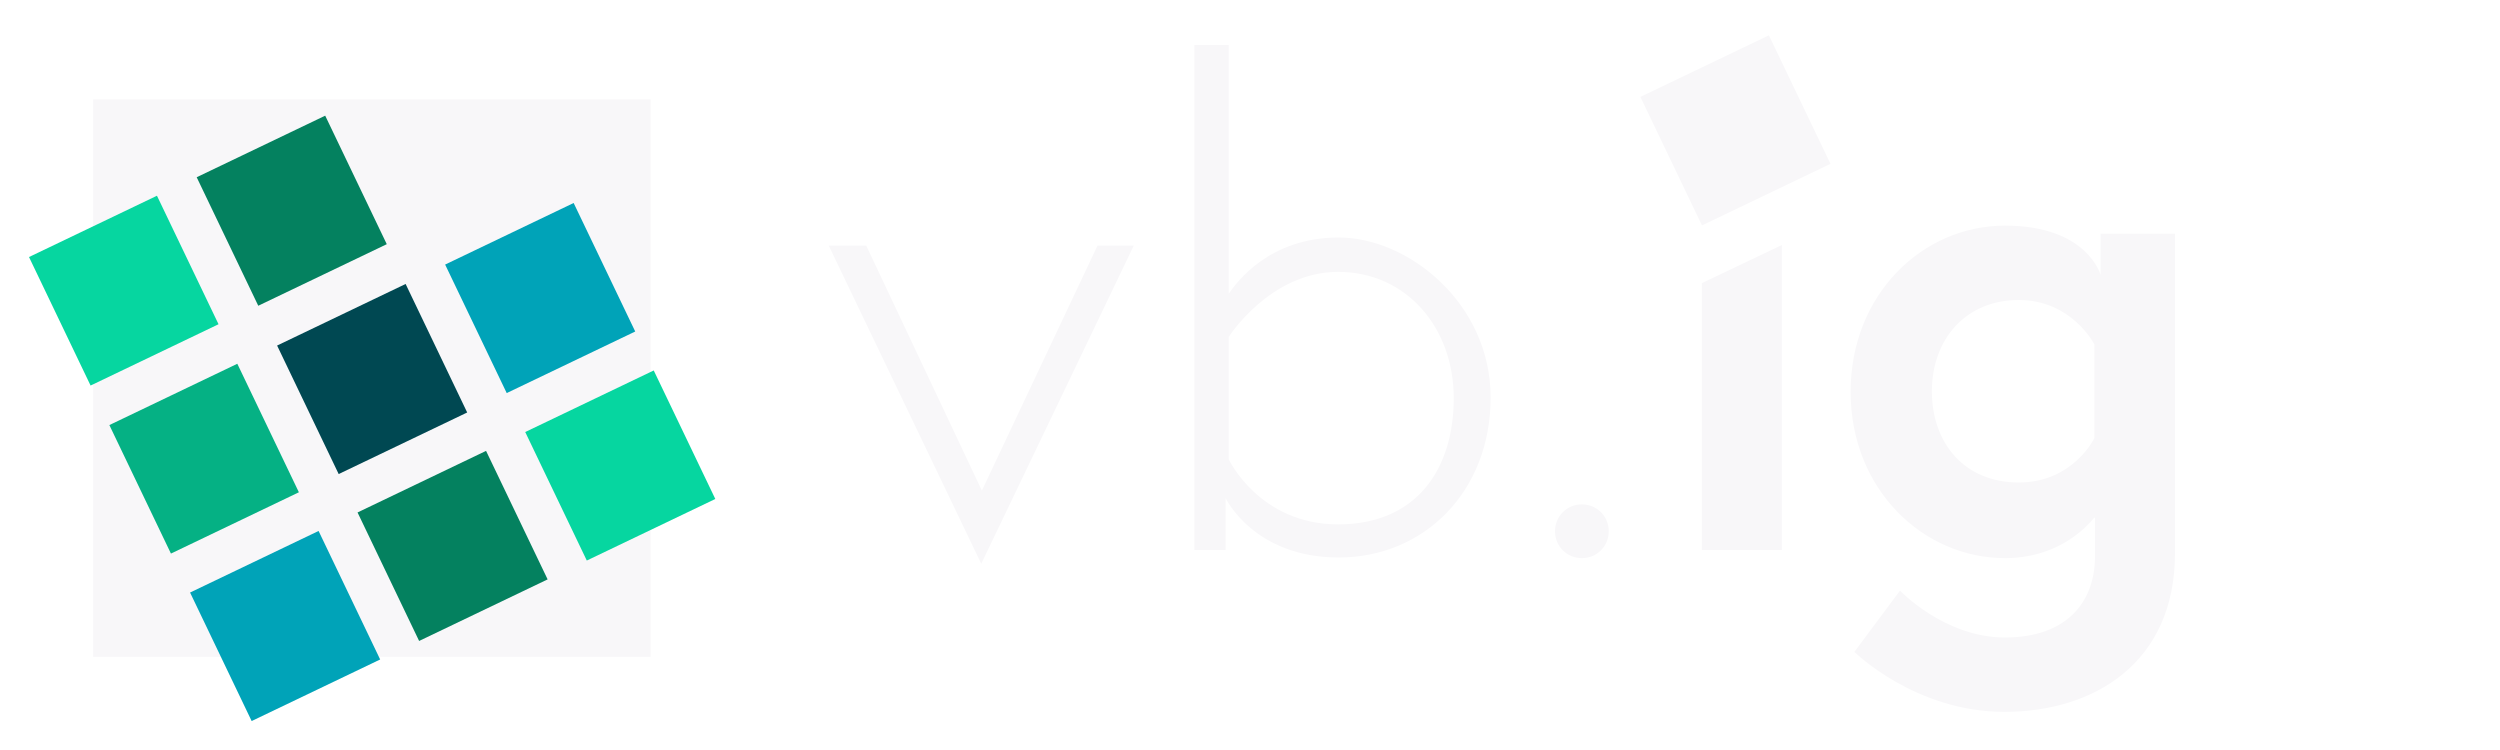
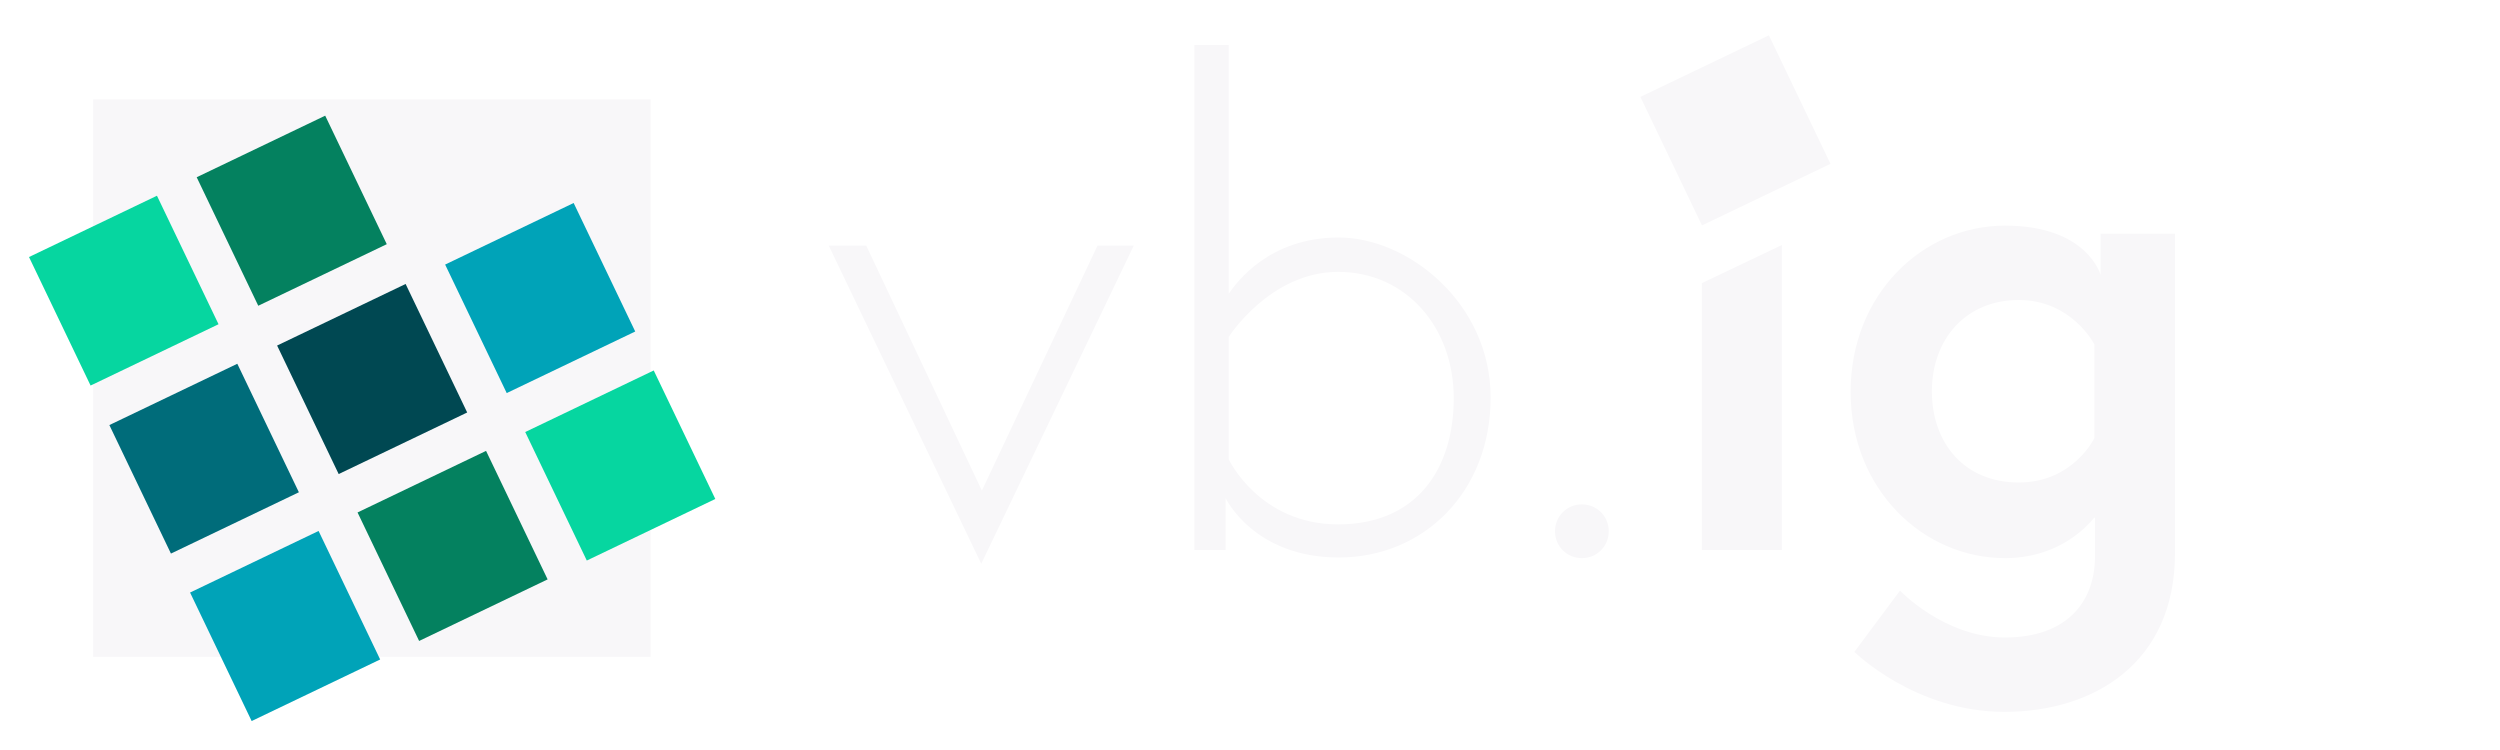
<svg xmlns="http://www.w3.org/2000/svg" id="Layer_1" version="1.1" viewBox="0 0 400 120">
  <defs>
    <style>
      .st0 {
        fill: #f8f7f9; 
      }

      .st1 {
        fill: #06d6a0; 
      }

      .st2 {
        fill: #04815f; 
      }

      .st3 {
-         fill: #05b184; 
+         fill: #61fbd3; 
      }

      .st4 {
        fill: #004852; 
      }

      .st5 {
        fill: #00a3b8; 
      }

+       .st6 {
+         fill: #006c7a; 
+       }
+ 
    </style>
  </defs>
  <rect class="st0" x="14.9" y="15.9" width="89.2" height="89.2" />
  <g id="squares">
    <rect class="st1" x="8.4" y="35.1" width="22.7" height="22.8" transform="translate(-18.1 13.1) rotate(-25.6)" />
    <rect class="st2" x="35.3" y="22.3" width="22.8" height="22.8" transform="translate(-10 23.5) rotate(-25.6)" />
-     <rect class="st3" x="21.3" y="62" width="22.7" height="22.8" transform="translate(-28.5 21.3) rotate(-25.6)" />
+     <rect class="st6" x="21.3" y="62" width="22.7" height="22.8" transform="translate(-28.5 21.3) rotate(-25.6)" />
    <rect class="st4" x="48.1" y="49.2" width="22.8" height="22.8" transform="translate(-20.3 31.7) rotate(-25.6)" />
    <rect class="st5" x="75" y="36.3" width="22.8" height="22.8" transform="translate(-12.1 42) rotate(-25.6)" />
    <rect class="st5" x="34.2" y="88.8" width="22.8" height="22.8" transform="translate(-38.8 29.5) rotate(-25.6)" />
    <rect class="st2" x="61" y="75.9" width="22.8" height="22.8" transform="translate(-30.6 39.9) rotate(-25.6)" />
    <rect class="st1" x="87.9" y="63.1" width="22.8" height="22.8" transform="translate(-22.5 50.2) rotate(-25.6)" />
  </g>
  <path class="st0" d="M335.1,82.8c-1.7,2.1-6.3,6.5-14.3,6.5-13.1,0-24.7-11-24.7-26.6s11.5-26.6,24.7-26.6,15.3,7.9,15.3,7.9v-6.6h11.9v51.1c0,17.6-13,25.4-27.3,25.4s-24-9.6-24-9.6l7.3-9.8s7.1,7.5,16.8,7.5,14.4-5.5,14.4-13v-6.1h0ZM335.1,70.3v-15.2s-3.6-7.1-12.1-7.1-13.9,6.3-13.9,14.6,5.2,14.6,13.9,14.6,12.1-7.1,12.1-7.1v.2Z" />
  <path class="st0" d="M285.1,88h-12.8v-42.7l12.8-6.1v48.8Z" />
  <path class="st0" d="M248.8,85c0-2.4,1.9-4.3,4.3-4.3s4.3,1.9,4.3,4.3-1.9,4.3-4.3,4.3-4.3-1.9-4.3-4.3h0Z" />
  <path class="st0" d="M196.1,88h-5V7.2h5.5v39.8c1.3-1.9,6.5-9,17.6-9s24.3,10.5,24.3,25.6-10.7,25.6-24.3,25.6-18.1-9.5-18.1-9.5v8.2h0ZM196.6,53.8v19.7s4.9,10.4,17.5,10.4,18.5-8.9,18.5-20.2-7.6-20.2-18.5-20.2-17.5,10.4-17.5,10.4h0Z" />
  <path class="st0" d="M132.6,39.3h6l18.5,39.2,18.5-39.2h5.8l-24.4,50.9-24.4-50.9h0Z" />
  <rect class="st0" x="266.3" y="9.5" width="22.8" height="22.8" transform="translate(18.2 122) rotate(-25.6)" />
</svg>
